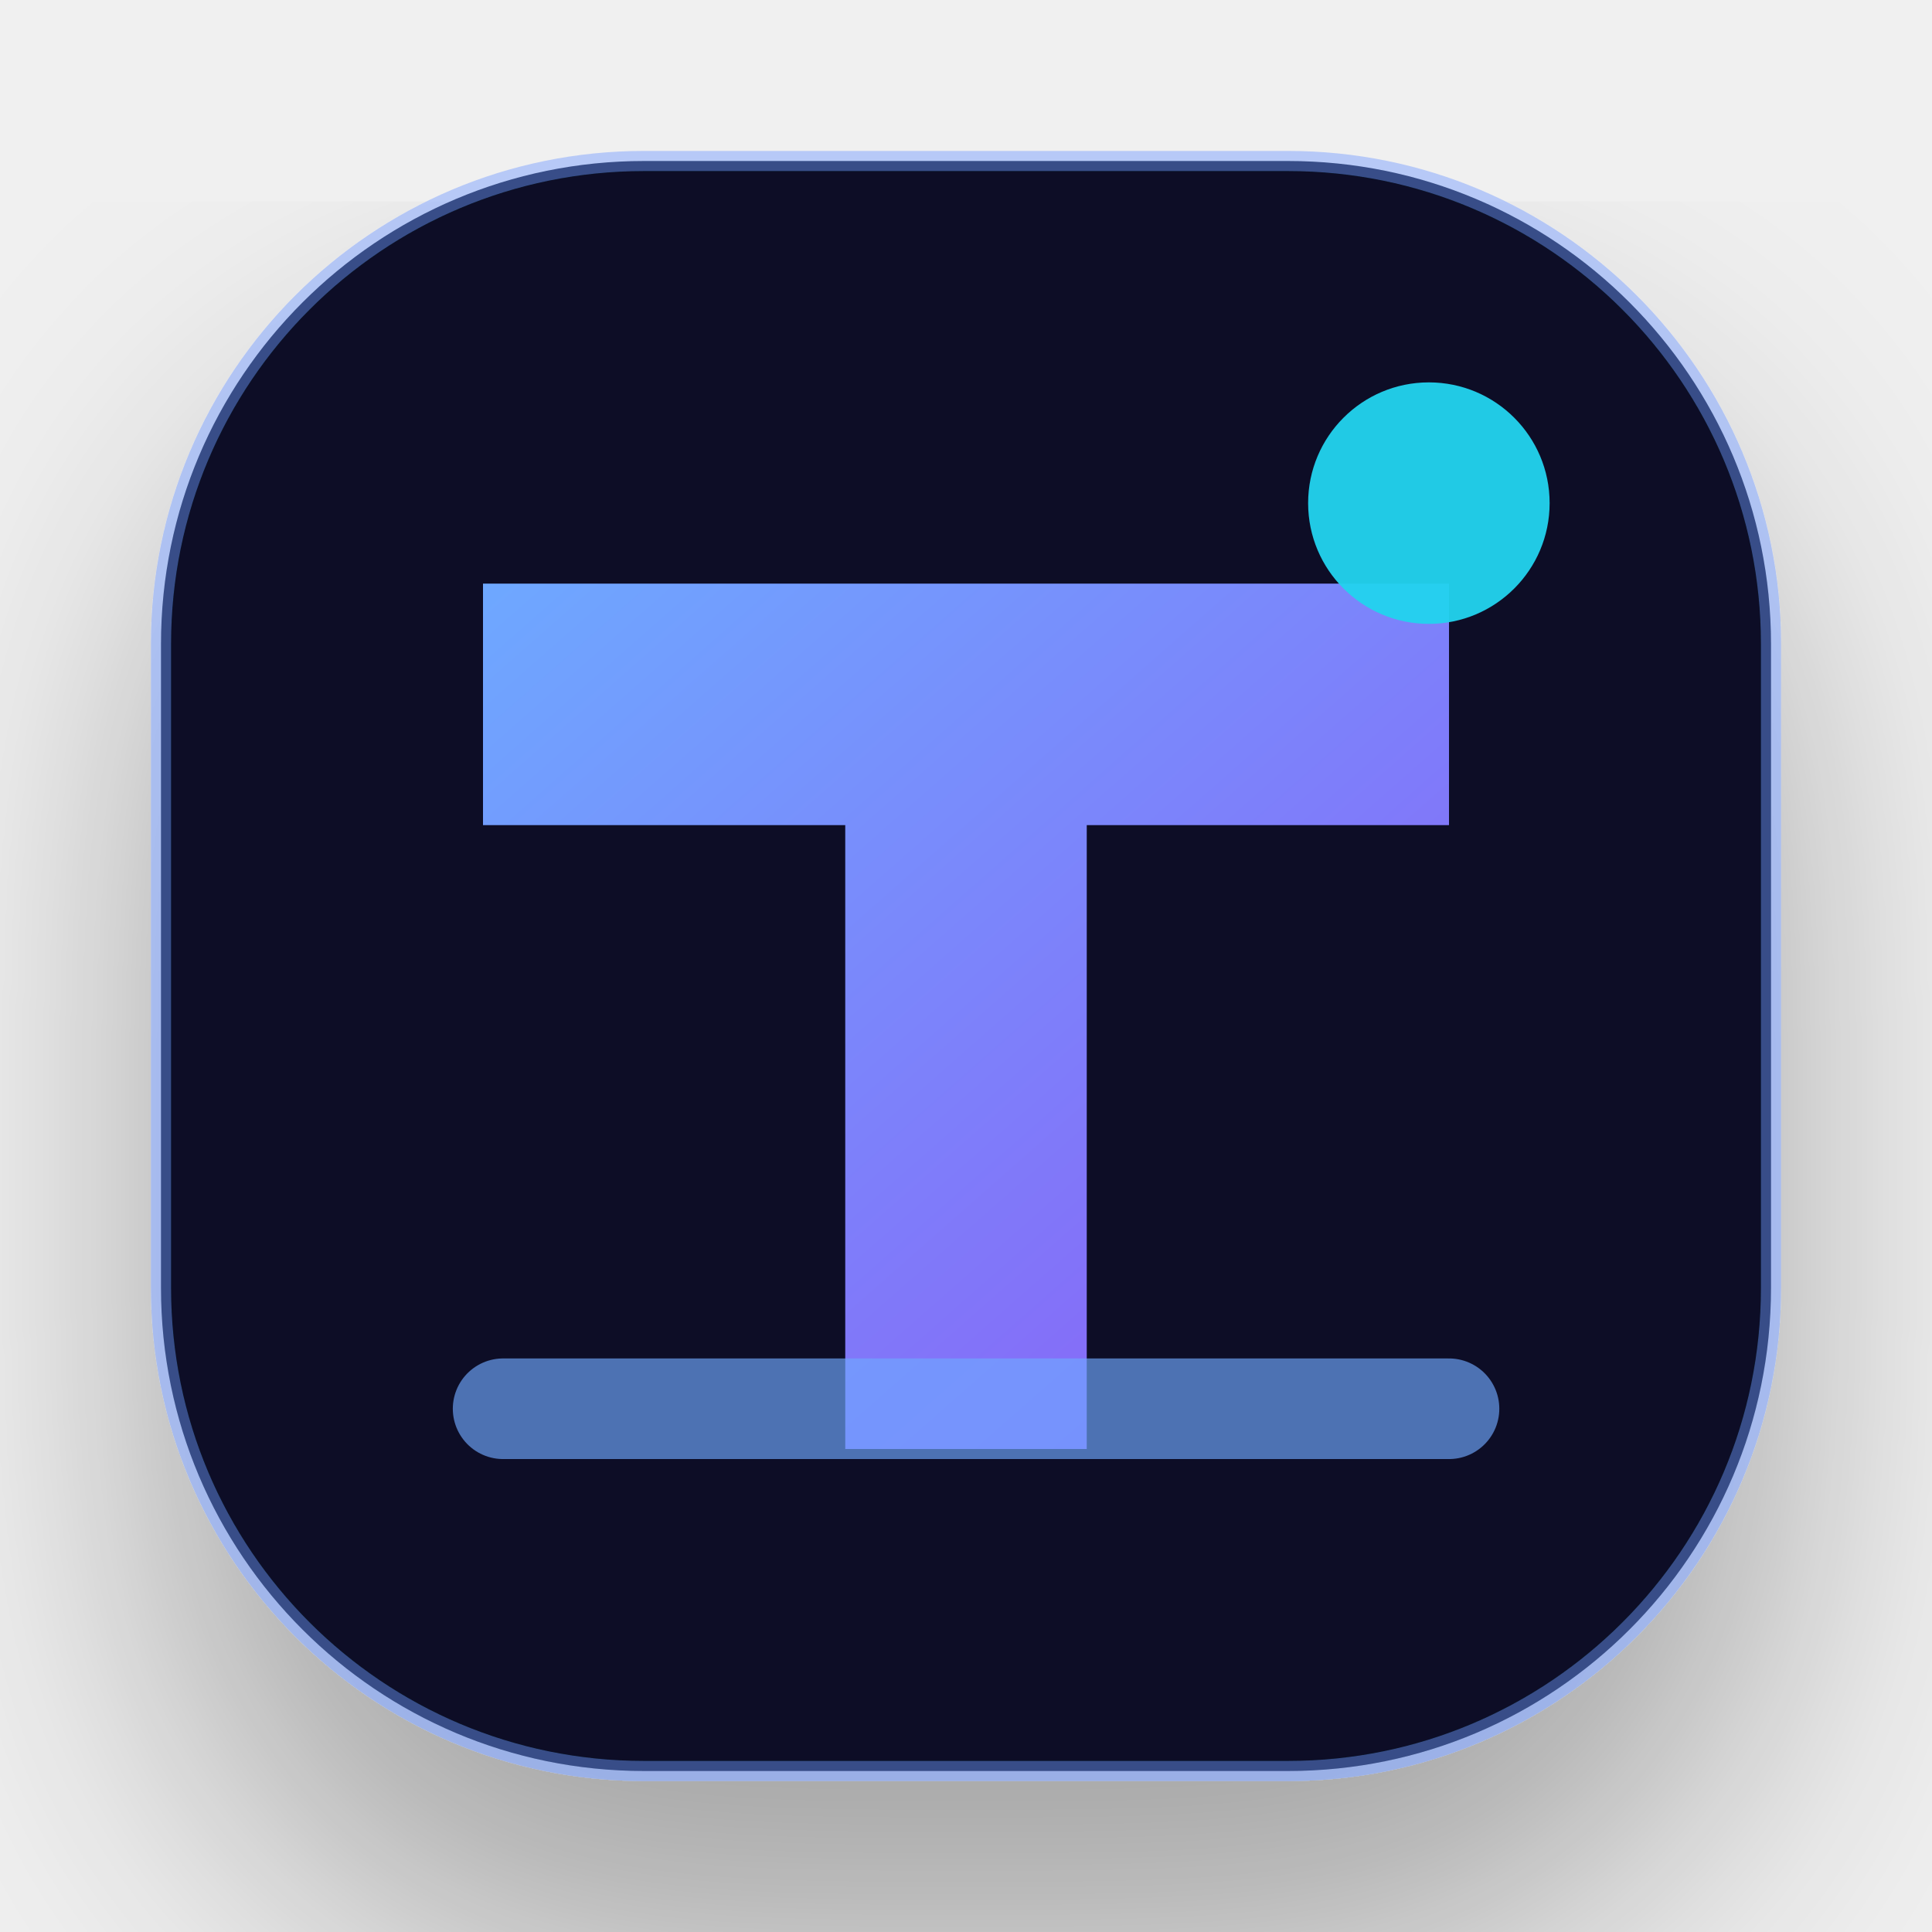
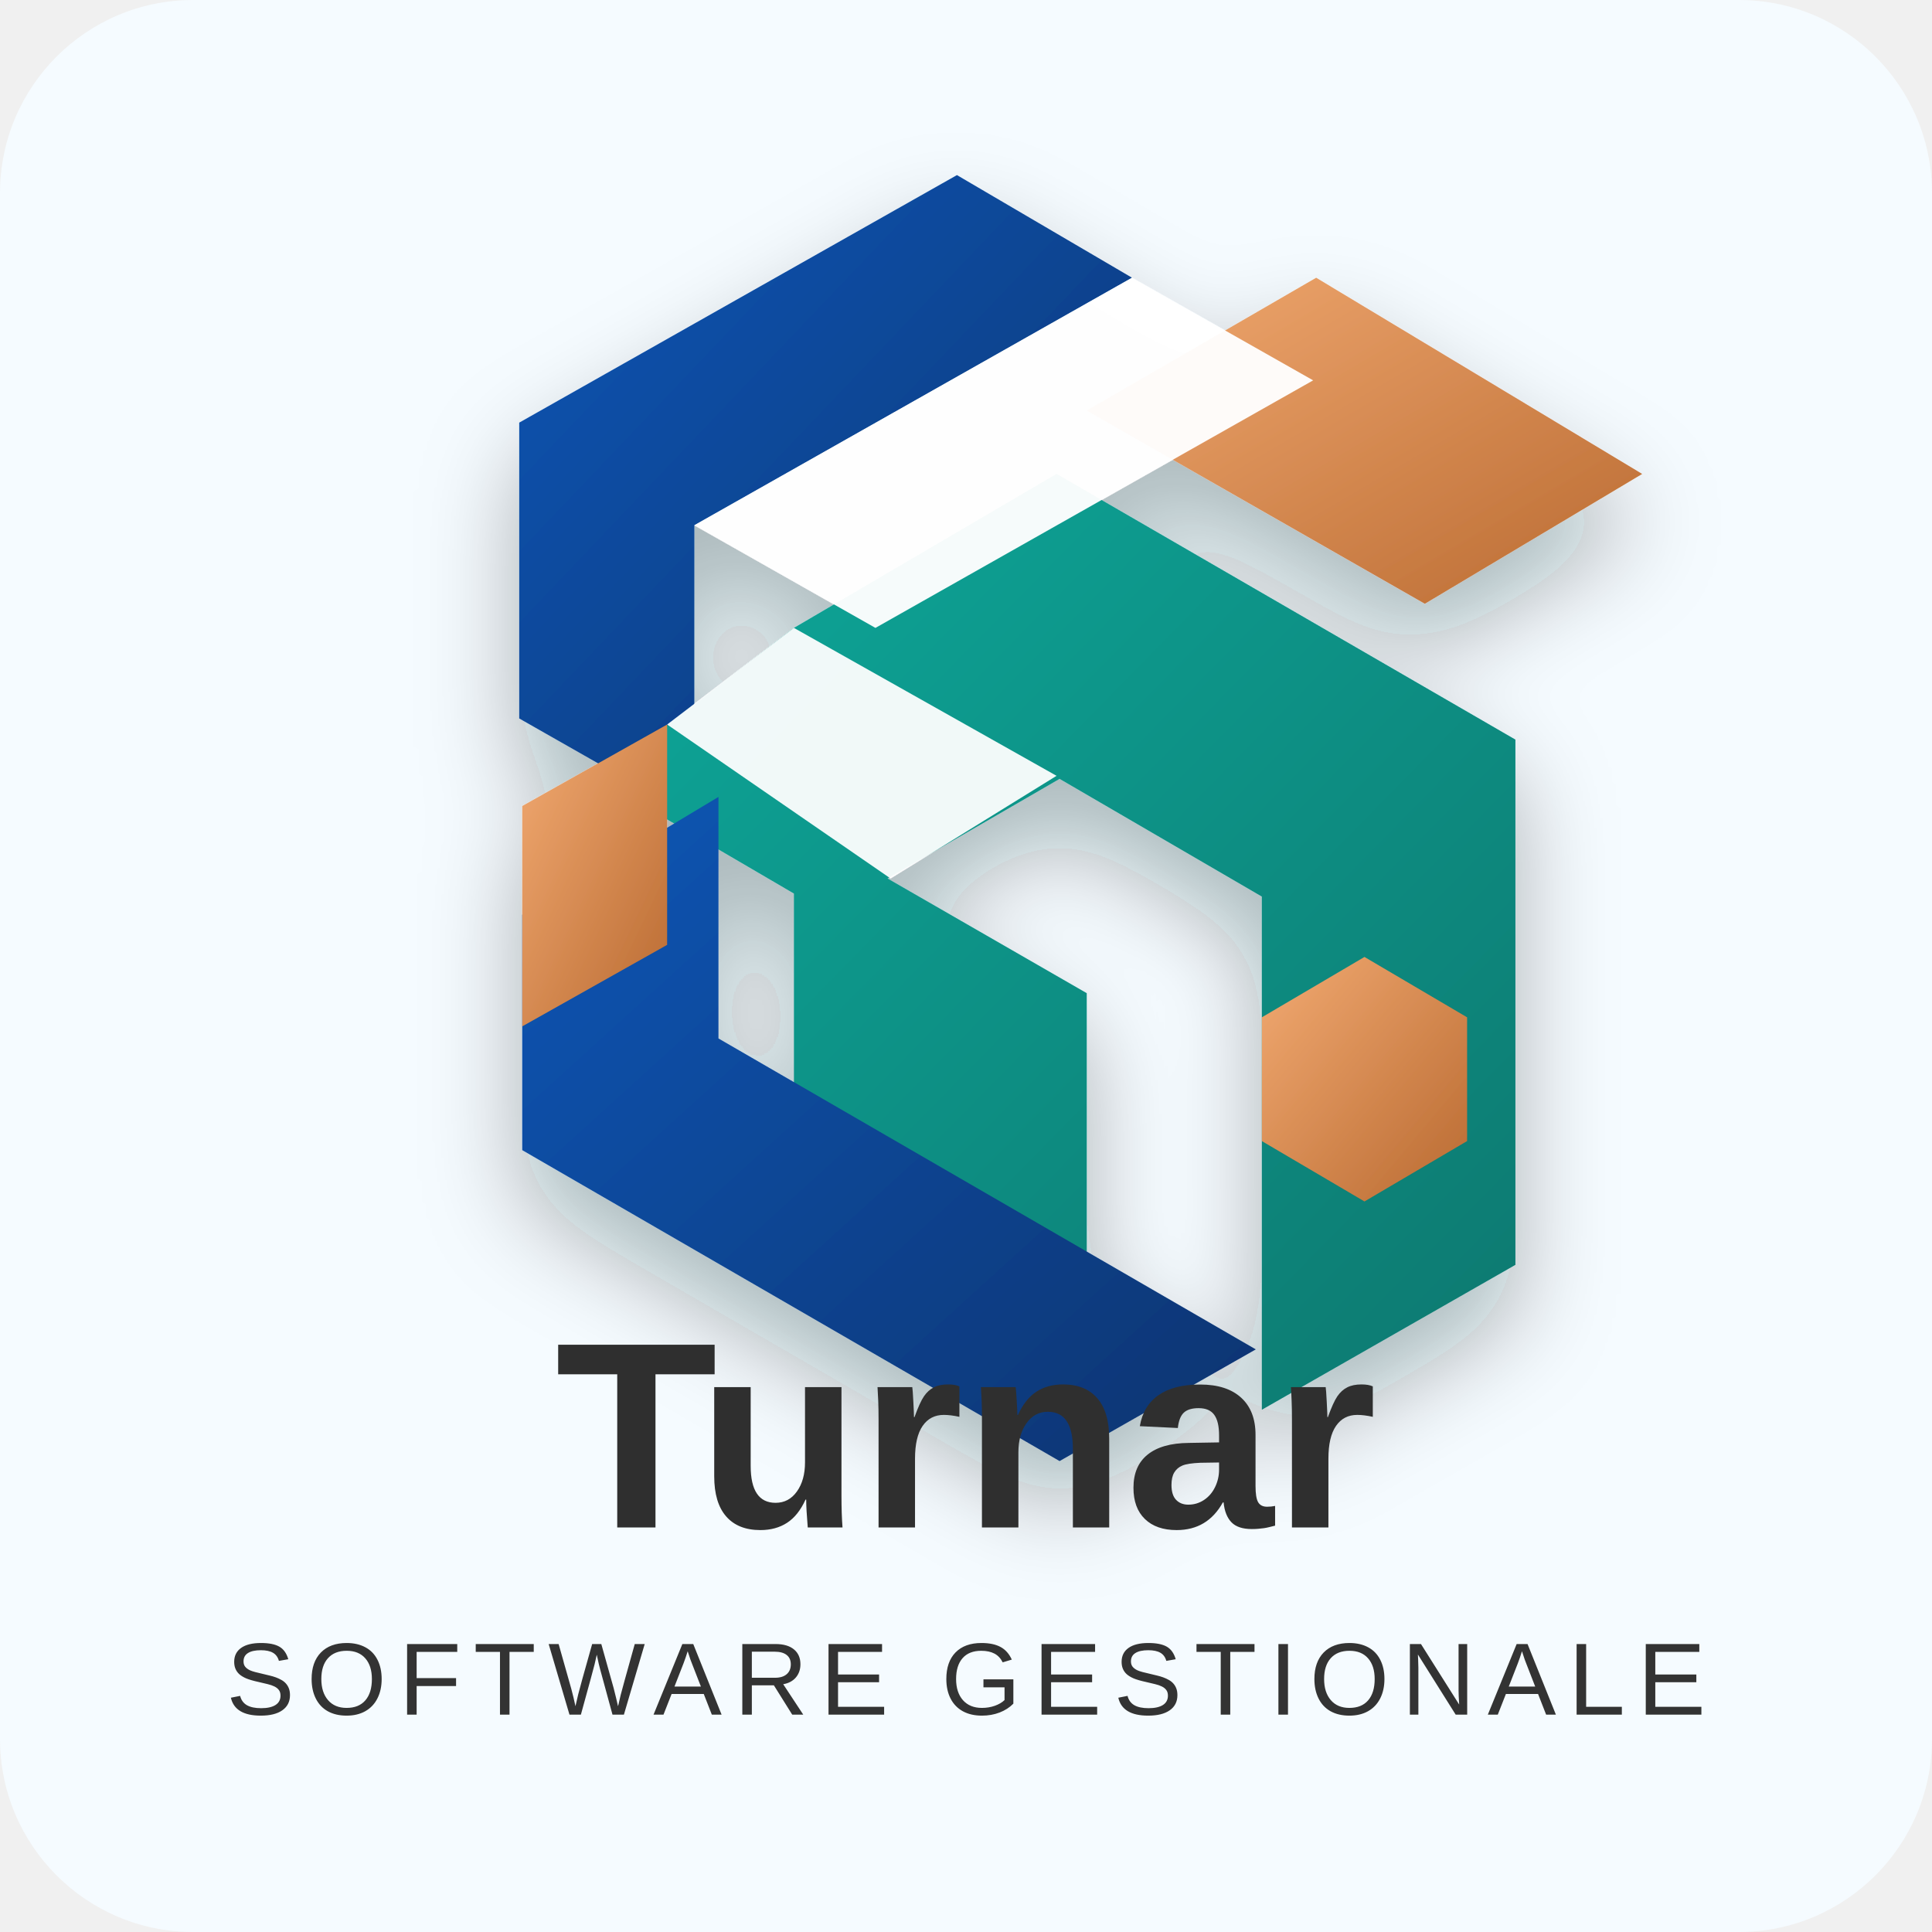
- <svg xmlns="http://www.w3.org/2000/svg" viewBox="0 0 96 96" role="img" aria-label="Turnar logo">
+ <svg xmlns="http://www.w3.org/2000/svg" viewBox="0 0 640 640" role="img" aria-label="Turnar logo">
  <defs>
-     <linearGradient id="g" x1="0" y1="0" x2="1" y2="1">
-       <stop offset="0" stop-color="#6ea8ff" />
-       <stop offset="1" stop-color="#8b5cf6" />
+     <linearGradient id="blue" x1="0" y1="0" x2="1" y2="1">
+       <stop offset="0" stop-color="#0b57b7" />
+       <stop offset="1" stop-color="#07336f" />
    </linearGradient>
-     <filter id="s" x="-20%" y="-20%" width="140%" height="140%">
-       <feDropShadow dx="0" dy="10" stdDeviation="8" flood-color="#000" flood-opacity="0.32" />
+     <linearGradient id="teal" x1="0" y1="0" x2="1" y2="1">
+       <stop offset="0" stop-color="#10a99b" />
+       <stop offset="1" stop-color="#08786f" />
+     </linearGradient>
+     <linearGradient id="orange" x1="0" y1="0" x2="1" y2="1">
+       <stop offset="0" stop-color="#f2aa72" />
+       <stop offset="1" stop-color="#b96a31" />
+     </linearGradient>
+     <filter id="shadow" x="-30%" y="-30%" width="160%" height="160%">
+       <feDropShadow dx="0" dy="16" stdDeviation="16" flood-color="#001428" flood-opacity="0.30" />
    </filter>
  </defs>
-   <rect x="8" y="8" width="80" height="80" rx="24" fill="#081126" stroke="#739aff" stroke-opacity="0.45" filter="url(#s)" />
-   <path d="M24 29h48v12H54v31H42V41H24V29z" fill="url(#g)" />
-   <circle cx="71" cy="25" r="6" fill="#22d3ee" opacity="0.95" />
-   <path d="M25 70h47" stroke="#6ea8ff" stroke-width="5" stroke-linecap="round" opacity="0.65" />
+   <rect width="640" height="640" rx="64" fill="#f5fbff" />
+   <g transform="translate(112 58)" filter="url(#shadow)">
+     <path d="M205 0 60 82v98l58 33V116l145-82z" fill="url(#blue)" />
+     <path d="M324 34 248 78l112 64 72-43z" fill="url(#orange)" />
+     <path d="M151 150 238 99l152 88v174l-84 48V239l-67-39-57 33 66 38v138l-97-56V238l-65-38z" fill="url(#teal)" />
+     <path d="M61 245v78l178 103 65-37-178-103v-80z" fill="url(#blue)" />
+     <path d="M61 209v73l48-27v-73z" fill="url(#orange)" />
+     <path d="M306 279 340 259l34 20v41l-34 20-34-20z" fill="url(#orange)" />
+     <path d="M118 116 263 34 323 68 178 150z" fill="#ffffff" opacity="0.96" />
+     <path d="M109 182 151 150l87 49-55 34z" fill="#ffffff" opacity="0.94" />
+   </g>
+   <text x="320" y="506" text-anchor="middle" font-family="Arial, Helvetica, sans-serif" font-size="88" font-weight="800" fill="#2f2f2f">Turnar</text>
+   <text x="320" y="568" text-anchor="middle" font-family="Arial, Helvetica, sans-serif" font-size="34" font-weight="500" letter-spacing="4" fill="#333333">SOFTWARE GESTIONALE</text>
</svg>
